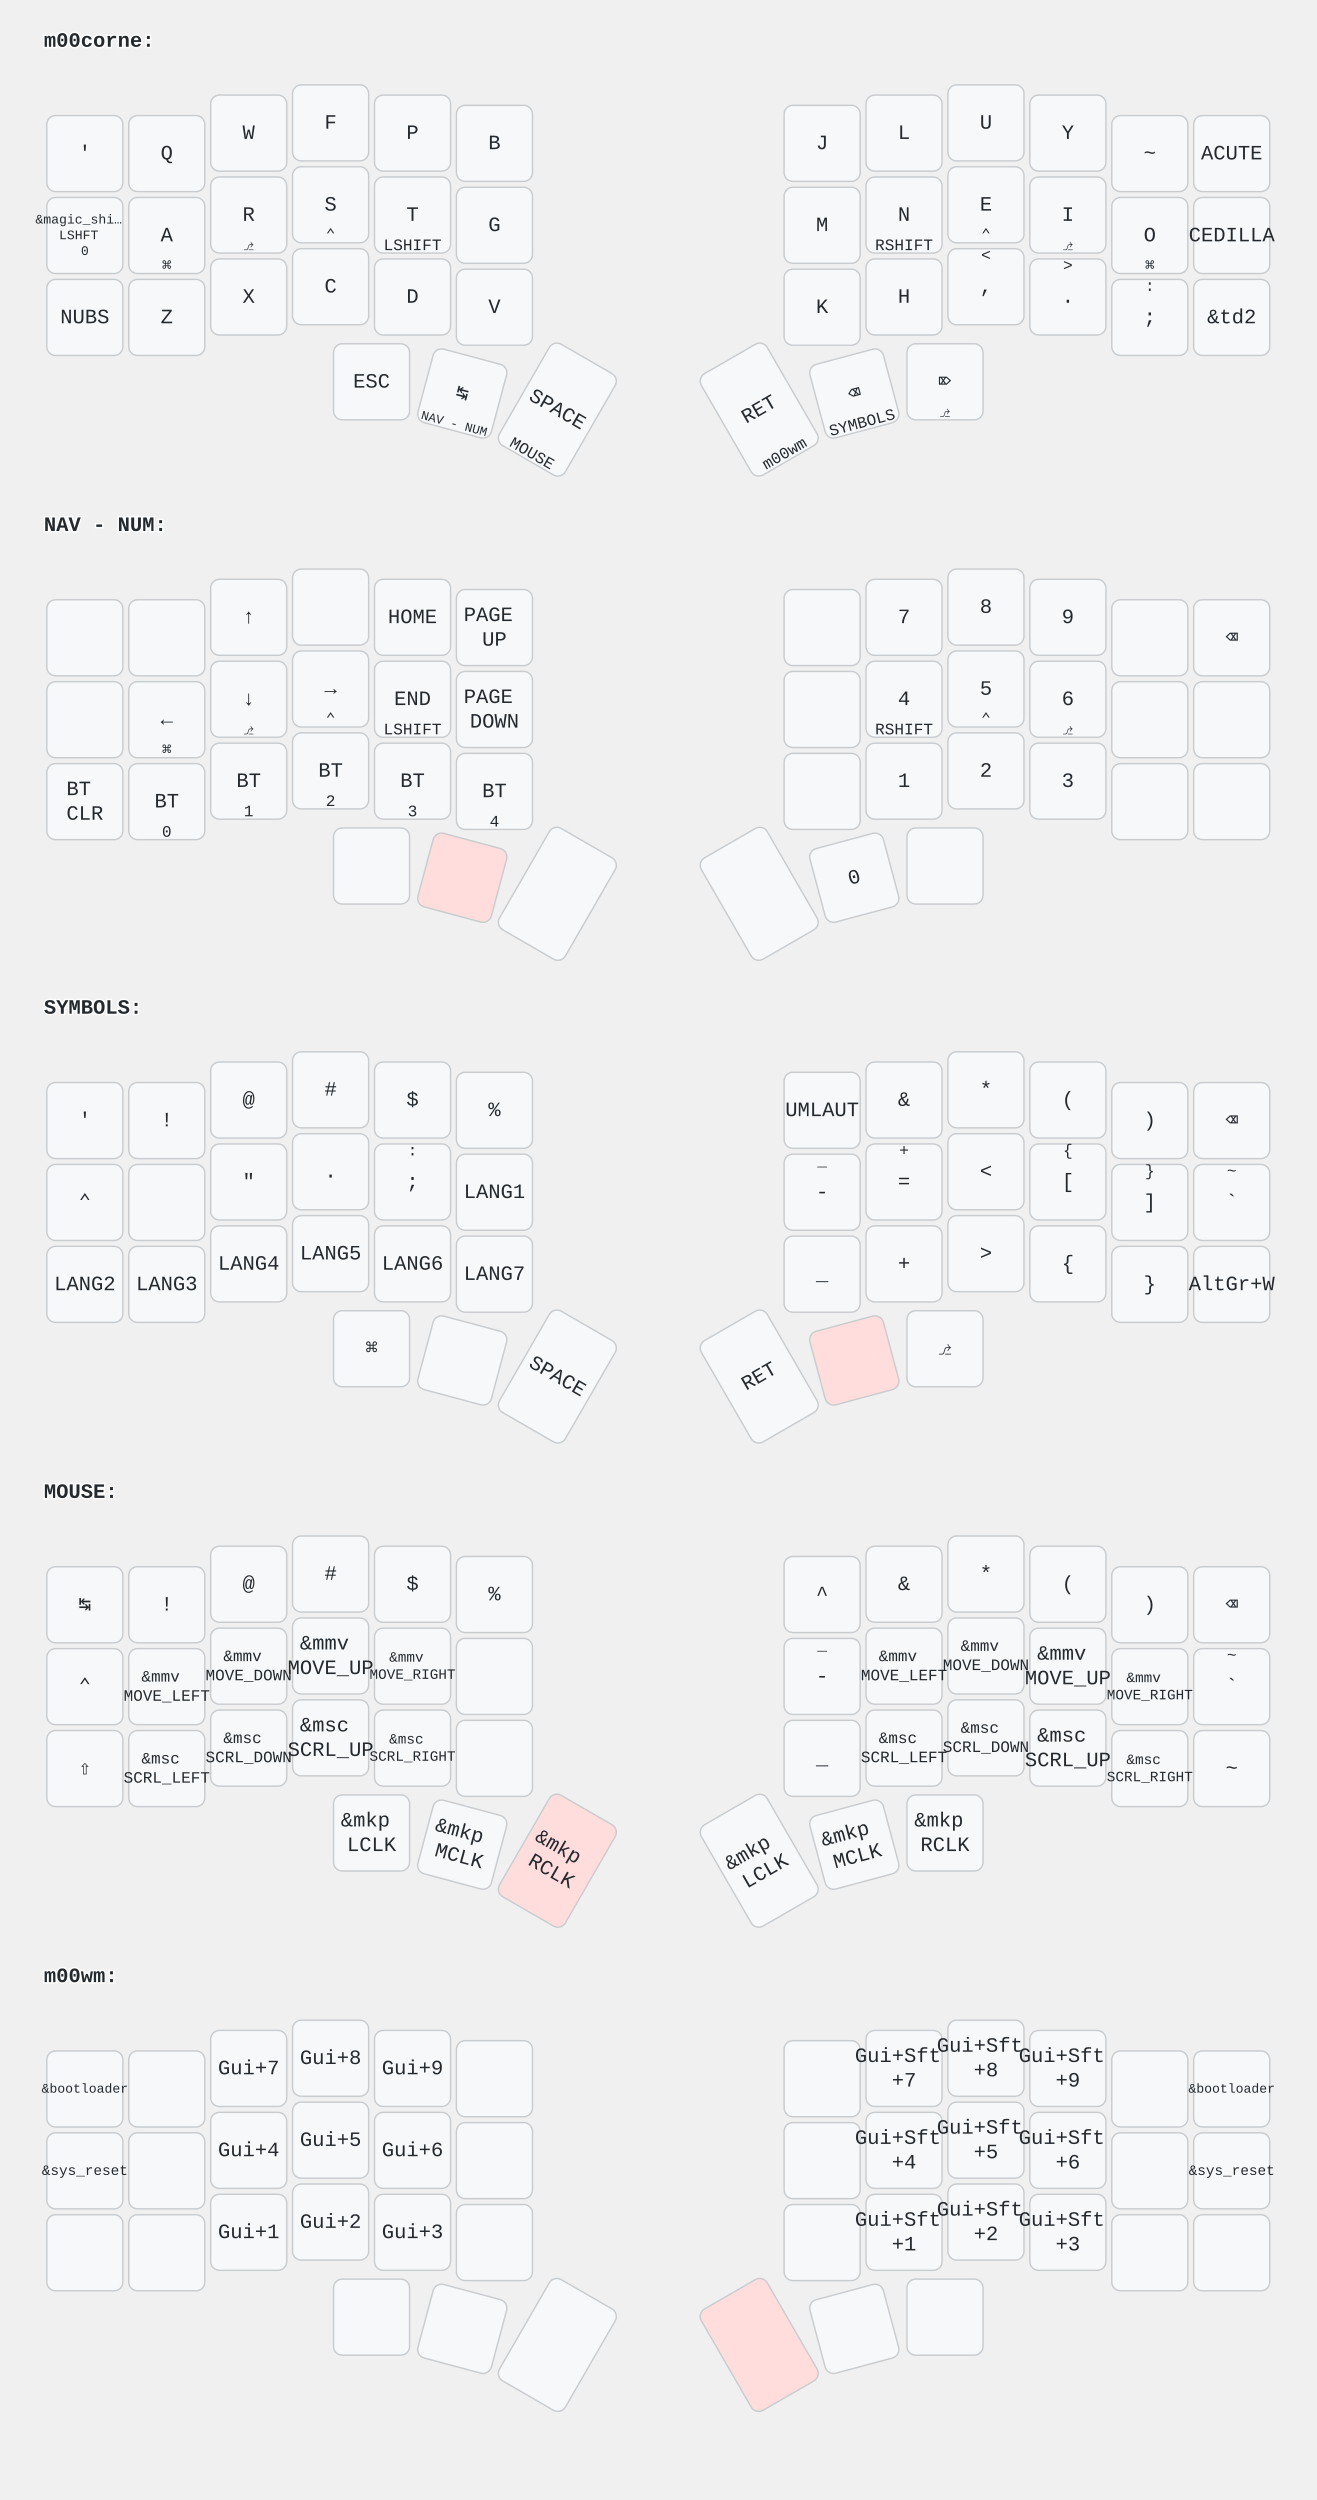
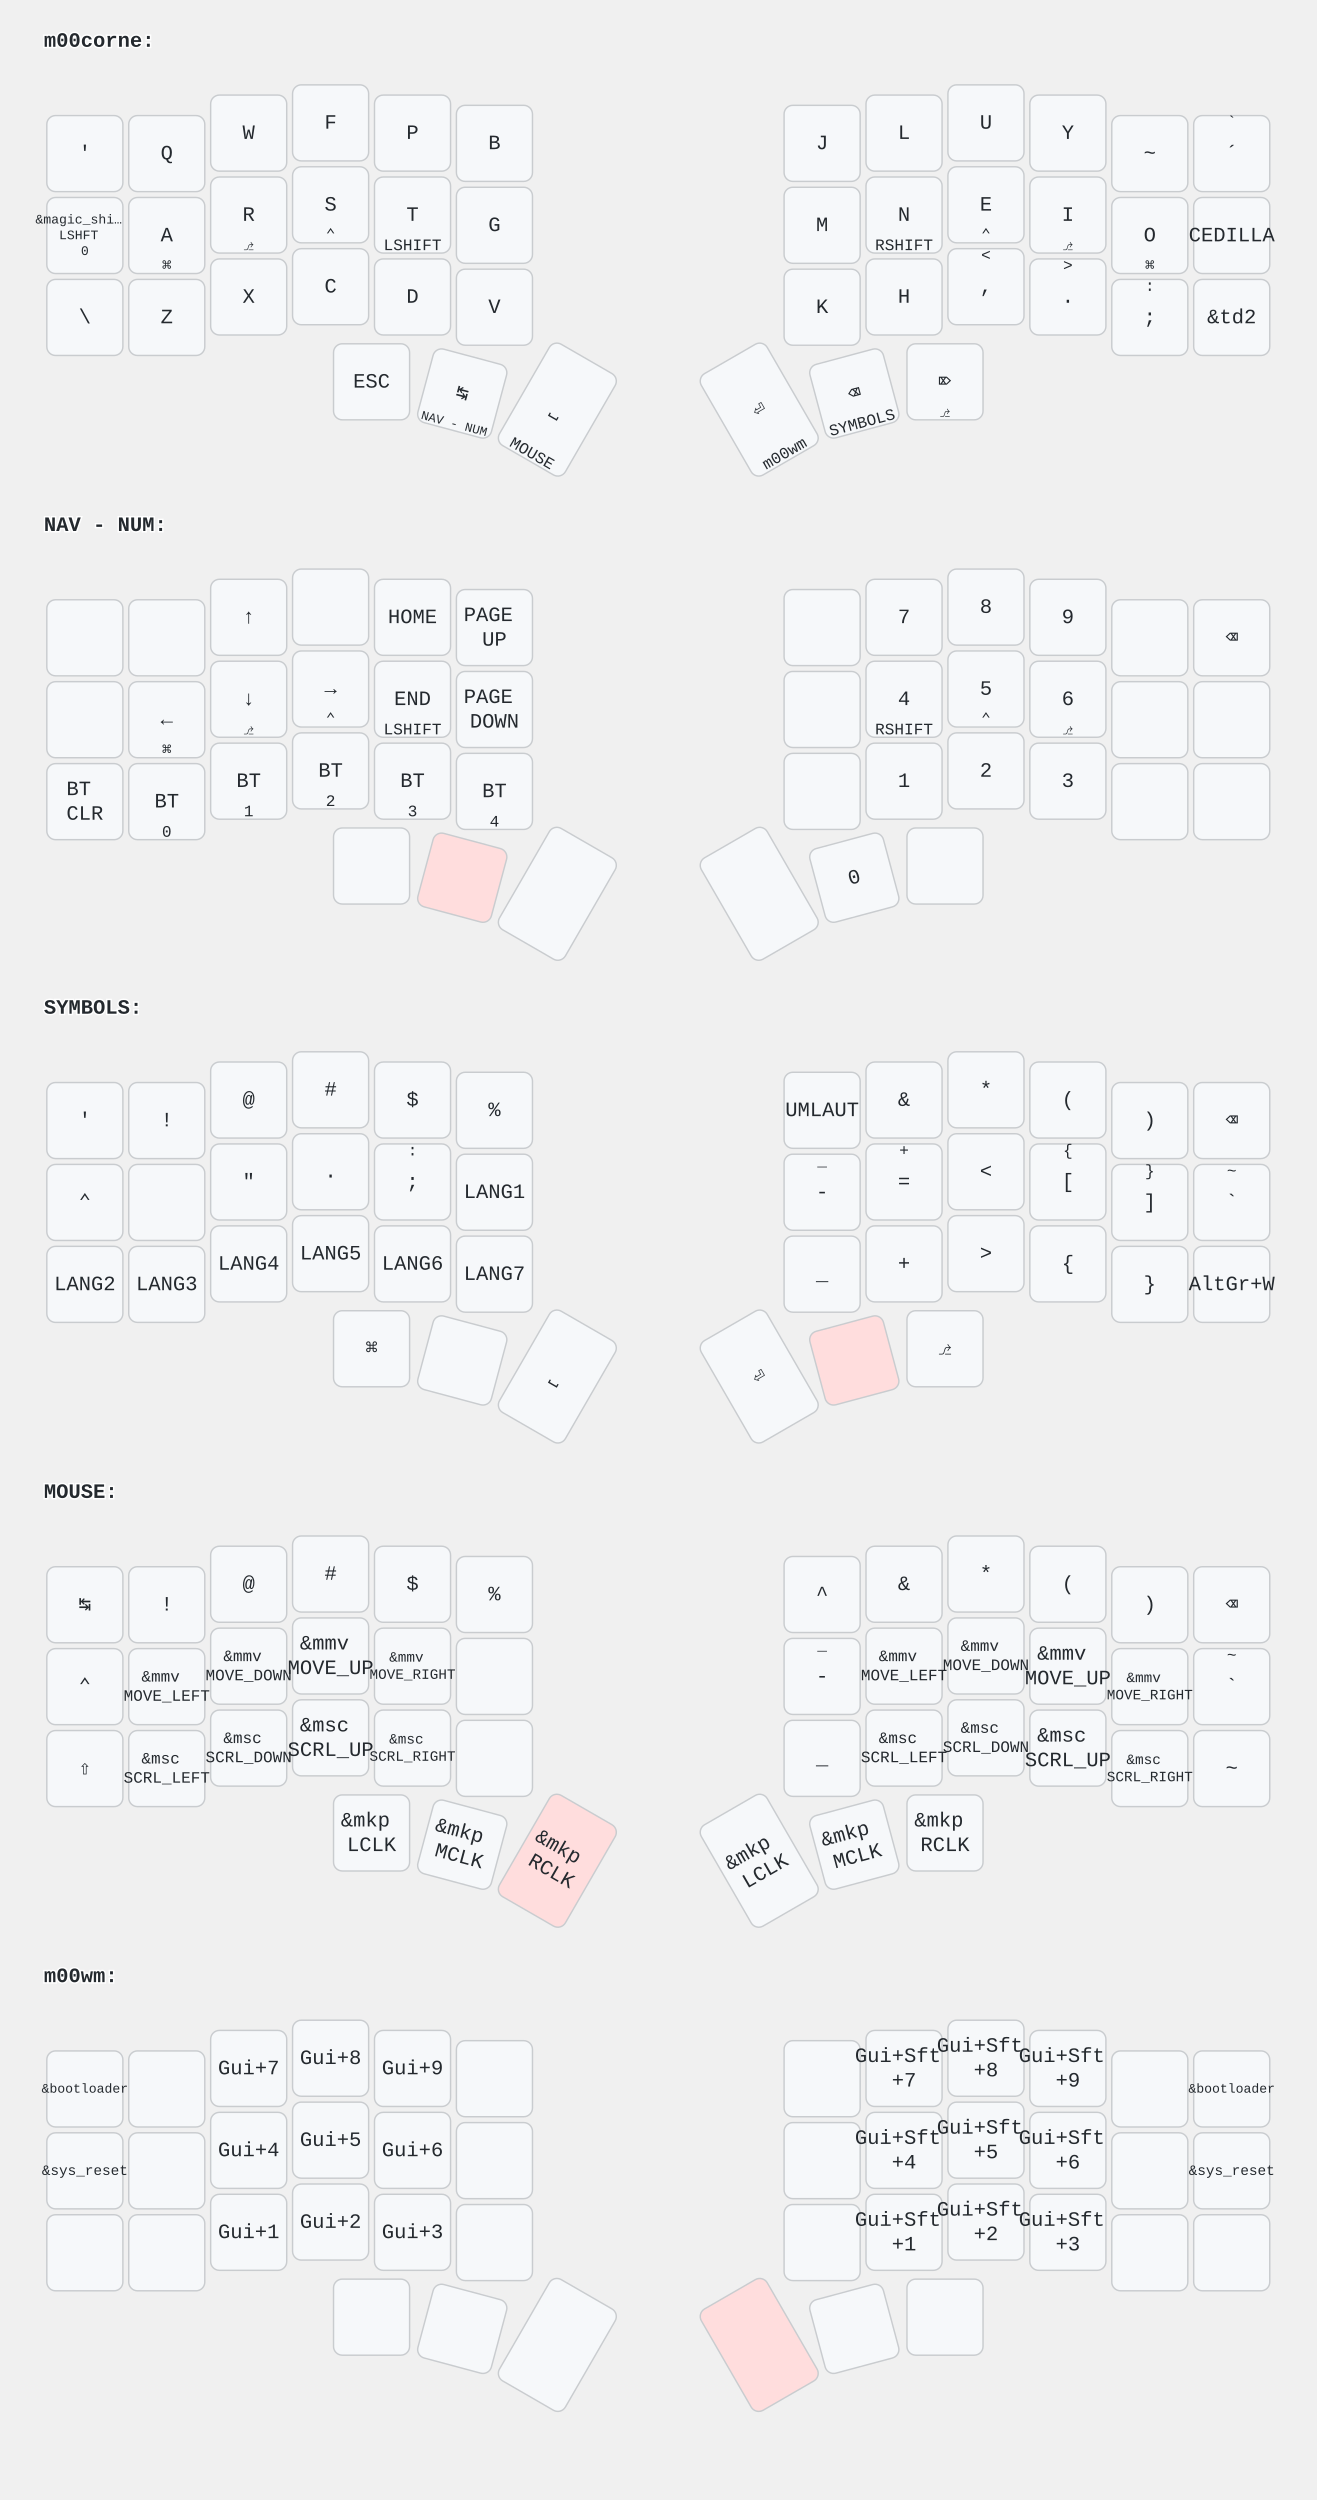
<svg xmlns="http://www.w3.org/2000/svg" width="900" height="1709" viewBox="0 0 900 1709" class="keymap">
  <style>/* font and background color specifications */
svg {
    font-family: SFMono-Regular,Consolas,Liberation Mono,Menlo,monospace;
    font-size: 14px;
    font-kerning: normal;
    text-rendering: optimizeLegibility;
    fill: #24292e;
}

/* default key styling */
rect {
    fill: #f6f8fa;
    stroke: #c9cccf;
    stroke-width: 1;
}

/* color accent for combo boxes */
rect.combo {
    fill: #cdf;
}

/* color accent for held keys */
rect.held, rect.combo.held {
    fill: #fdd;
}

/* color accent for ghost (optional) keys */
rect.ghost, rect.combo.ghost {
    fill: #ddd;
}

text {
    text-anchor: middle;
    dominant-baseline: middle;
}

/* styling for layer labels */
text.label {
    font-weight: bold;
    text-anchor: start;
    stroke: white;
    stroke-width: 2;
    paint-order: stroke;
}

/* styling for combo tap, and key hold/shifted label text */
text.combo, text.hold, text.shifted {
    font-size: 11px;
}

text.hold {
    text-anchor: middle;
    dominant-baseline: auto;
}

text.shifted {
    text-anchor: middle;
    dominant-baseline: hanging;
}

/* styling for hold/shifted label text in combo box */
text.combo.hold, text.combo.shifted {
    font-size: 8px;
}

/* styling for combo dendrons */
path {
    stroke-width: 1;
    stroke: gray;
    fill: none;
}
</style>
  <g transform="translate(30, 0)" class="layer-m00corne">
    <text x="0" y="28" class="label" id="m00corne">m00corne:</text>
    <g transform="translate(0, 56)">
      <g transform="translate(28, 49)" class="key keypos-0">
        <rect rx="6" ry="6" x="-26" y="-26" width="52" height="52" class="key" />
        <text x="0" y="0" class="key tap">'</text>
      </g>
      <g transform="translate(84, 49)" class="key keypos-1">
        <rect rx="6" ry="6" x="-26" y="-26" width="52" height="52" class="key" />
        <text x="0" y="0" class="key tap">Q</text>
      </g>
      <g transform="translate(140, 35)" class="key keypos-2">
        <rect rx="6" ry="6" x="-26" y="-26" width="52" height="52" class="key" />
        <text x="0" y="0" class="key tap">W</text>
      </g>
      <g transform="translate(196, 28)" class="key keypos-3">
        <rect rx="6" ry="6" x="-26" y="-26" width="52" height="52" class="key" />
        <text x="0" y="0" class="key tap">F</text>
      </g>
      <g transform="translate(252, 35)" class="key keypos-4">
        <rect rx="6" ry="6" x="-26" y="-26" width="52" height="52" class="key" />
        <text x="0" y="0" class="key tap">P</text>
      </g>
      <g transform="translate(308, 42)" class="key keypos-5">
        <rect rx="6" ry="6" x="-26" y="-26" width="52" height="52" class="key" />
        <text x="0" y="0" class="key tap">B</text>
      </g>
      <g transform="translate(532, 42)" class="key keypos-6">
        <rect rx="6" ry="6" x="-26" y="-26" width="52" height="52" class="key" />
        <text x="0" y="0" class="key tap">J</text>
      </g>
      <g transform="translate(588, 35)" class="key keypos-7">
        <rect rx="6" ry="6" x="-26" y="-26" width="52" height="52" class="key" />
        <text x="0" y="0" class="key tap">L</text>
      </g>
      <g transform="translate(644, 28)" class="key keypos-8">
        <rect rx="6" ry="6" x="-26" y="-26" width="52" height="52" class="key" />
        <text x="0" y="0" class="key tap">U</text>
      </g>
      <g transform="translate(700, 35)" class="key keypos-9">
        <rect rx="6" ry="6" x="-26" y="-26" width="52" height="52" class="key" />
        <text x="0" y="0" class="key tap">Y</text>
      </g>
      <g transform="translate(756, 49)" class="key keypos-10">
        <rect rx="6" ry="6" x="-26" y="-26" width="52" height="52" class="key" />
        <text x="0" y="0" class="key tap">~</text>
      </g>
      <g transform="translate(812, 49)" class="key keypos-11">
        <rect rx="6" ry="6" x="-26" y="-26" width="52" height="52" class="key" />
-         <text x="0" y="0" class="key tap">ACUTE</text>
+         <text x="0" y="0" class="key tap">´</text>
+         <text x="0" y="-24" class="key shifted">`</text>
      </g>
      <g transform="translate(28, 105)" class="key keypos-12">
        <rect rx="6" ry="6" x="-26" y="-26" width="52" height="52" class="key" />
        <text x="0" y="0" class="key tap">
          <tspan x="0" dy="-1.2em" style="font-size: 64%">&amp;magic_shi…</tspan>
          <tspan x="0" dy="1.2em" style="font-size: 64%">LSHFT</tspan>
          <tspan x="0" dy="1.2em" style="font-size: 64%">0</tspan>
        </text>
      </g>
      <g transform="translate(84, 105)" class="key keypos-13">
        <rect rx="6" ry="6" x="-26" y="-26" width="52" height="52" class="key" />
        <text x="0" y="0" class="key tap">A</text>
        <text x="0" y="24" class="key hold">⌘</text>
      </g>
      <g transform="translate(140, 91)" class="key keypos-14">
        <rect rx="6" ry="6" x="-26" y="-26" width="52" height="52" class="key" />
        <text x="0" y="0" class="key tap">R</text>
        <text x="0" y="24" class="key hold">⎇</text>
      </g>
      <g transform="translate(196, 84)" class="key keypos-15">
        <rect rx="6" ry="6" x="-26" y="-26" width="52" height="52" class="key" />
        <text x="0" y="0" class="key tap">S</text>
        <text x="0" y="24" class="key hold">⌃</text>
      </g>
      <g transform="translate(252, 91)" class="key keypos-16">
        <rect rx="6" ry="6" x="-26" y="-26" width="52" height="52" class="key" />
        <text x="0" y="0" class="key tap">T</text>
        <text x="0" y="24" class="key hold">LSHIFT</text>
      </g>
      <g transform="translate(308, 98)" class="key keypos-17">
        <rect rx="6" ry="6" x="-26" y="-26" width="52" height="52" class="key" />
        <text x="0" y="0" class="key tap">G</text>
      </g>
      <g transform="translate(532, 98)" class="key keypos-18">
        <rect rx="6" ry="6" x="-26" y="-26" width="52" height="52" class="key" />
        <text x="0" y="0" class="key tap">M</text>
      </g>
      <g transform="translate(588, 91)" class="key keypos-19">
        <rect rx="6" ry="6" x="-26" y="-26" width="52" height="52" class="key" />
        <text x="0" y="0" class="key tap">N</text>
        <text x="0" y="24" class="key hold">RSHIFT</text>
      </g>
      <g transform="translate(644, 84)" class="key keypos-20">
        <rect rx="6" ry="6" x="-26" y="-26" width="52" height="52" class="key" />
        <text x="0" y="0" class="key tap">E</text>
        <text x="0" y="24" class="key hold">⌃</text>
      </g>
      <g transform="translate(700, 91)" class="key keypos-21">
        <rect rx="6" ry="6" x="-26" y="-26" width="52" height="52" class="key" />
        <text x="0" y="0" class="key tap">I</text>
        <text x="0" y="24" class="key hold">⎇</text>
      </g>
      <g transform="translate(756, 105)" class="key keypos-22">
        <rect rx="6" ry="6" x="-26" y="-26" width="52" height="52" class="key" />
        <text x="0" y="0" class="key tap">O</text>
        <text x="0" y="24" class="key hold">⌘</text>
      </g>
      <g transform="translate(812, 105)" class="key keypos-23">
        <rect rx="6" ry="6" x="-26" y="-26" width="52" height="52" class="key" />
        <text x="0" y="0" class="key tap">CEDILLA</text>
      </g>
      <g transform="translate(28, 161)" class="key keypos-24">
        <rect rx="6" ry="6" x="-26" y="-26" width="52" height="52" class="key" />
-         <text x="0" y="0" class="key tap">NUBS</text>
+         <text x="0" y="0" class="key tap">\</text>
      </g>
      <g transform="translate(84, 161)" class="key keypos-25">
        <rect rx="6" ry="6" x="-26" y="-26" width="52" height="52" class="key" />
        <text x="0" y="0" class="key tap">Z</text>
      </g>
      <g transform="translate(140, 147)" class="key keypos-26">
        <rect rx="6" ry="6" x="-26" y="-26" width="52" height="52" class="key" />
        <text x="0" y="0" class="key tap">X</text>
      </g>
      <g transform="translate(196, 140)" class="key keypos-27">
        <rect rx="6" ry="6" x="-26" y="-26" width="52" height="52" class="key" />
        <text x="0" y="0" class="key tap">C</text>
      </g>
      <g transform="translate(252, 147)" class="key keypos-28">
        <rect rx="6" ry="6" x="-26" y="-26" width="52" height="52" class="key" />
        <text x="0" y="0" class="key tap">D</text>
      </g>
      <g transform="translate(308, 154)" class="key keypos-29">
        <rect rx="6" ry="6" x="-26" y="-26" width="52" height="52" class="key" />
        <text x="0" y="0" class="key tap">V</text>
      </g>
      <g transform="translate(532, 154)" class="key keypos-30">
        <rect rx="6" ry="6" x="-26" y="-26" width="52" height="52" class="key" />
        <text x="0" y="0" class="key tap">K</text>
      </g>
      <g transform="translate(588, 147)" class="key keypos-31">
        <rect rx="6" ry="6" x="-26" y="-26" width="52" height="52" class="key" />
        <text x="0" y="0" class="key tap">H</text>
      </g>
      <g transform="translate(644, 140)" class="key keypos-32">
        <rect rx="6" ry="6" x="-26" y="-26" width="52" height="52" class="key" />
        <text x="0" y="0" class="key tap">,</text>
        <text x="0" y="-24" class="key shifted">&lt;</text>
      </g>
      <g transform="translate(700, 147)" class="key keypos-33">
        <rect rx="6" ry="6" x="-26" y="-26" width="52" height="52" class="key" />
        <text x="0" y="0" class="key tap">.</text>
        <text x="0" y="-24" class="key shifted">&gt;</text>
      </g>
      <g transform="translate(756, 161)" class="key keypos-34">
        <rect rx="6" ry="6" x="-26" y="-26" width="52" height="52" class="key" />
        <text x="0" y="0" class="key tap">;</text>
        <text x="0" y="-24" class="key shifted">:</text>
      </g>
      <g transform="translate(812, 161)" class="key keypos-35">
        <rect rx="6" ry="6" x="-26" y="-26" width="52" height="52" class="key" />
        <text x="0" y="0" class="key tap">&amp;td2</text>
      </g>
      <g transform="translate(224, 205)" class="key keypos-36">
        <rect rx="6" ry="6" x="-26" y="-26" width="52" height="52" class="key" />
        <text x="0" y="0" class="key tap">ESC</text>
      </g>
      <g transform="translate(286, 213) rotate(15.0)" class="key keypos-37">
        <rect rx="6" ry="6" x="-26" y="-26" width="52" height="52" class="key" />
        <text x="0" y="0" class="key tap">↹</text>
        <a href="#NAV---NUM">
          <text x="0" y="24" class="key hold layer-activator">
            <tspan style="font-size: 78%">NAV - NUM</tspan>
          </text>
        </a>
      </g>
      <g transform="translate(351, 224) rotate(30.0)" class="key keypos-38">
        <rect rx="6" ry="6" x="-26" y="-40" width="52" height="80" class="key" />
-         <text x="0" y="0" class="key tap">SPACE</text>
+         <text x="0" y="0" class="key tap">⎵</text>
        <a href="#MOUSE">
          <text x="0" y="38" class="key hold layer-activator">MOUSE</text>
        </a>
      </g>
      <g transform="translate(489, 224) rotate(-30.0)" class="key keypos-39">
        <rect rx="6" ry="6" x="-26" y="-40" width="52" height="80" class="key" />
-         <text x="0" y="0" class="key tap">RET</text>
+         <text x="0" y="0" class="key tap">⏎</text>
        <a href="#m00wm">
          <text x="0" y="38" class="key hold layer-activator">m00wm</text>
        </a>
      </g>
      <g transform="translate(554, 213) rotate(-15.0)" class="key keypos-40">
        <rect rx="6" ry="6" x="-26" y="-26" width="52" height="52" class="key" />
        <text x="0" y="0" class="key tap">⌫</text>
        <a href="#SYMBOLS">
          <text x="0" y="24" class="key hold layer-activator">SYMBOLS</text>
        </a>
      </g>
      <g transform="translate(616, 205)" class="key keypos-41">
        <rect rx="6" ry="6" x="-26" y="-26" width="52" height="52" class="key" />
        <text x="0" y="0" class="key tap">⌦</text>
        <text x="0" y="24" class="key hold">⎇</text>
      </g>
    </g>
  </g>
  <g transform="translate(30, 331)" class="layer-NAV - NUM">
    <text x="0" y="28" class="label" id="NAV---NUM">NAV - NUM:</text>
    <g transform="translate(0, 56)">
      <g transform="translate(28, 49)" class="key keypos-0">
        <rect rx="6" ry="6" x="-26" y="-26" width="52" height="52" class="key" />
      </g>
      <g transform="translate(84, 49)" class="key keypos-1">
        <rect rx="6" ry="6" x="-26" y="-26" width="52" height="52" class="key" />
      </g>
      <g transform="translate(140, 35)" class="key keypos-2">
        <rect rx="6" ry="6" x="-26" y="-26" width="52" height="52" class="key" />
        <text x="0" y="0" class="key tap">↑</text>
      </g>
      <g transform="translate(196, 28)" class="key keypos-3">
        <rect rx="6" ry="6" x="-26" y="-26" width="52" height="52" class="key" />
      </g>
      <g transform="translate(252, 35)" class="key keypos-4">
        <rect rx="6" ry="6" x="-26" y="-26" width="52" height="52" class="key" />
        <text x="0" y="0" class="key tap">HOME</text>
      </g>
      <g transform="translate(308, 42)" class="key keypos-5">
        <rect rx="6" ry="6" x="-26" y="-26" width="52" height="52" class="key" />
        <text x="0" y="0" class="key tap">
          <tspan x="0" dy="-0.6em">PAGE</tspan>
          <tspan x="0" dy="1.2em">UP</tspan>
        </text>
      </g>
      <g transform="translate(532, 42)" class="key keypos-6">
        <rect rx="6" ry="6" x="-26" y="-26" width="52" height="52" class="key" />
      </g>
      <g transform="translate(588, 35)" class="key keypos-7">
        <rect rx="6" ry="6" x="-26" y="-26" width="52" height="52" class="key" />
        <text x="0" y="0" class="key tap">7</text>
      </g>
      <g transform="translate(644, 28)" class="key keypos-8">
        <rect rx="6" ry="6" x="-26" y="-26" width="52" height="52" class="key" />
        <text x="0" y="0" class="key tap">8</text>
      </g>
      <g transform="translate(700, 35)" class="key keypos-9">
        <rect rx="6" ry="6" x="-26" y="-26" width="52" height="52" class="key" />
        <text x="0" y="0" class="key tap">9</text>
      </g>
      <g transform="translate(756, 49)" class="key keypos-10">
        <rect rx="6" ry="6" x="-26" y="-26" width="52" height="52" class="key" />
      </g>
      <g transform="translate(812, 49)" class="key keypos-11">
        <rect rx="6" ry="6" x="-26" y="-26" width="52" height="52" class="key" />
        <text x="0" y="0" class="key tap">⌫</text>
      </g>
      <g transform="translate(28, 105)" class="key keypos-12">
        <rect rx="6" ry="6" x="-26" y="-26" width="52" height="52" class="key" />
      </g>
      <g transform="translate(84, 105)" class="key keypos-13">
        <rect rx="6" ry="6" x="-26" y="-26" width="52" height="52" class="key" />
        <text x="0" y="0" class="key tap">←</text>
        <text x="0" y="24" class="key hold">⌘</text>
      </g>
      <g transform="translate(140, 91)" class="key keypos-14">
        <rect rx="6" ry="6" x="-26" y="-26" width="52" height="52" class="key" />
        <text x="0" y="0" class="key tap">↓</text>
        <text x="0" y="24" class="key hold">⎇</text>
      </g>
      <g transform="translate(196, 84)" class="key keypos-15">
        <rect rx="6" ry="6" x="-26" y="-26" width="52" height="52" class="key" />
        <text x="0" y="0" class="key tap">→</text>
        <text x="0" y="24" class="key hold">⌃</text>
      </g>
      <g transform="translate(252, 91)" class="key keypos-16">
        <rect rx="6" ry="6" x="-26" y="-26" width="52" height="52" class="key" />
        <text x="0" y="0" class="key tap">END</text>
        <text x="0" y="24" class="key hold">LSHIFT</text>
      </g>
      <g transform="translate(308, 98)" class="key keypos-17">
        <rect rx="6" ry="6" x="-26" y="-26" width="52" height="52" class="key" />
        <text x="0" y="0" class="key tap">
          <tspan x="0" dy="-0.6em">PAGE</tspan>
          <tspan x="0" dy="1.2em">DOWN</tspan>
        </text>
      </g>
      <g transform="translate(532, 98)" class="key keypos-18">
        <rect rx="6" ry="6" x="-26" y="-26" width="52" height="52" class="key" />
      </g>
      <g transform="translate(588, 91)" class="key keypos-19">
        <rect rx="6" ry="6" x="-26" y="-26" width="52" height="52" class="key" />
        <text x="0" y="0" class="key tap">4</text>
        <text x="0" y="24" class="key hold">RSHIFT</text>
      </g>
      <g transform="translate(644, 84)" class="key keypos-20">
        <rect rx="6" ry="6" x="-26" y="-26" width="52" height="52" class="key" />
        <text x="0" y="0" class="key tap">5</text>
        <text x="0" y="24" class="key hold">⌃</text>
      </g>
      <g transform="translate(700, 91)" class="key keypos-21">
        <rect rx="6" ry="6" x="-26" y="-26" width="52" height="52" class="key" />
        <text x="0" y="0" class="key tap">6</text>
        <text x="0" y="24" class="key hold">⎇</text>
      </g>
      <g transform="translate(756, 105)" class="key keypos-22">
        <rect rx="6" ry="6" x="-26" y="-26" width="52" height="52" class="key" />
      </g>
      <g transform="translate(812, 105)" class="key keypos-23">
        <rect rx="6" ry="6" x="-26" y="-26" width="52" height="52" class="key" />
      </g>
      <g transform="translate(28, 161)" class="key keypos-24">
        <rect rx="6" ry="6" x="-26" y="-26" width="52" height="52" class="key" />
        <text x="0" y="0" class="key tap">
          <tspan x="0" dy="-0.6em">BT</tspan>
          <tspan x="0" dy="1.2em">CLR</tspan>
        </text>
      </g>
      <g transform="translate(84, 161)" class="key keypos-25">
        <rect rx="6" ry="6" x="-26" y="-26" width="52" height="52" class="key" />
        <text x="0" y="0" class="key tap">BT</text>
        <text x="0" y="24" class="key hold">0</text>
      </g>
      <g transform="translate(140, 147)" class="key keypos-26">
        <rect rx="6" ry="6" x="-26" y="-26" width="52" height="52" class="key" />
        <text x="0" y="0" class="key tap">BT</text>
        <text x="0" y="24" class="key hold">1</text>
      </g>
      <g transform="translate(196, 140)" class="key keypos-27">
        <rect rx="6" ry="6" x="-26" y="-26" width="52" height="52" class="key" />
        <text x="0" y="0" class="key tap">BT</text>
        <text x="0" y="24" class="key hold">2</text>
      </g>
      <g transform="translate(252, 147)" class="key keypos-28">
        <rect rx="6" ry="6" x="-26" y="-26" width="52" height="52" class="key" />
        <text x="0" y="0" class="key tap">BT</text>
        <text x="0" y="24" class="key hold">3</text>
      </g>
      <g transform="translate(308, 154)" class="key keypos-29">
        <rect rx="6" ry="6" x="-26" y="-26" width="52" height="52" class="key" />
        <text x="0" y="0" class="key tap">BT</text>
        <text x="0" y="24" class="key hold">4</text>
      </g>
      <g transform="translate(532, 154)" class="key keypos-30">
        <rect rx="6" ry="6" x="-26" y="-26" width="52" height="52" class="key" />
      </g>
      <g transform="translate(588, 147)" class="key keypos-31">
        <rect rx="6" ry="6" x="-26" y="-26" width="52" height="52" class="key" />
        <text x="0" y="0" class="key tap">1</text>
      </g>
      <g transform="translate(644, 140)" class="key keypos-32">
        <rect rx="6" ry="6" x="-26" y="-26" width="52" height="52" class="key" />
        <text x="0" y="0" class="key tap">2</text>
      </g>
      <g transform="translate(700, 147)" class="key keypos-33">
        <rect rx="6" ry="6" x="-26" y="-26" width="52" height="52" class="key" />
        <text x="0" y="0" class="key tap">3</text>
      </g>
      <g transform="translate(756, 161)" class="key keypos-34">
        <rect rx="6" ry="6" x="-26" y="-26" width="52" height="52" class="key" />
      </g>
      <g transform="translate(812, 161)" class="key keypos-35">
        <rect rx="6" ry="6" x="-26" y="-26" width="52" height="52" class="key" />
      </g>
      <g transform="translate(224, 205)" class="key keypos-36">
        <rect rx="6" ry="6" x="-26" y="-26" width="52" height="52" class="key" />
      </g>
      <g transform="translate(286, 213) rotate(15.0)" class="key held keypos-37">
        <rect rx="6" ry="6" x="-26" y="-26" width="52" height="52" class="key held" />
      </g>
      <g transform="translate(351, 224) rotate(30.0)" class="key keypos-38">
        <rect rx="6" ry="6" x="-26" y="-40" width="52" height="80" class="key" />
      </g>
      <g transform="translate(489, 224) rotate(-30.0)" class="key keypos-39">
        <rect rx="6" ry="6" x="-26" y="-40" width="52" height="80" class="key" />
      </g>
      <g transform="translate(554, 213) rotate(-15.0)" class="key keypos-40">
        <rect rx="6" ry="6" x="-26" y="-26" width="52" height="52" class="key" />
        <text x="0" y="0" class="key tap">0</text>
      </g>
      <g transform="translate(616, 205)" class="key keypos-41">
        <rect rx="6" ry="6" x="-26" y="-26" width="52" height="52" class="key" />
      </g>
    </g>
  </g>
  <g transform="translate(30, 661)" class="layer-SYMBOLS">
    <text x="0" y="28" class="label" id="SYMBOLS">SYMBOLS:</text>
    <g transform="translate(0, 56)">
      <g transform="translate(28, 49)" class="key keypos-0">
        <rect rx="6" ry="6" x="-26" y="-26" width="52" height="52" class="key" />
        <text x="0" y="0" class="key tap">'</text>
      </g>
      <g transform="translate(84, 49)" class="key keypos-1">
        <rect rx="6" ry="6" x="-26" y="-26" width="52" height="52" class="key" />
        <text x="0" y="0" class="key tap">!</text>
      </g>
      <g transform="translate(140, 35)" class="key keypos-2">
        <rect rx="6" ry="6" x="-26" y="-26" width="52" height="52" class="key" />
        <text x="0" y="0" class="key tap">@</text>
      </g>
      <g transform="translate(196, 28)" class="key keypos-3">
        <rect rx="6" ry="6" x="-26" y="-26" width="52" height="52" class="key" />
        <text x="0" y="0" class="key tap">#</text>
      </g>
      <g transform="translate(252, 35)" class="key keypos-4">
        <rect rx="6" ry="6" x="-26" y="-26" width="52" height="52" class="key" />
        <text x="0" y="0" class="key tap">$</text>
      </g>
      <g transform="translate(308, 42)" class="key keypos-5">
        <rect rx="6" ry="6" x="-26" y="-26" width="52" height="52" class="key" />
        <text x="0" y="0" class="key tap">%</text>
      </g>
      <g transform="translate(532, 42)" class="key keypos-6">
        <rect rx="6" ry="6" x="-26" y="-26" width="52" height="52" class="key" />
        <text x="0" y="0" class="key tap">UMLAUT</text>
      </g>
      <g transform="translate(588, 35)" class="key keypos-7">
        <rect rx="6" ry="6" x="-26" y="-26" width="52" height="52" class="key" />
        <text x="0" y="0" class="key tap">&amp;</text>
      </g>
      <g transform="translate(644, 28)" class="key keypos-8">
        <rect rx="6" ry="6" x="-26" y="-26" width="52" height="52" class="key" />
        <text x="0" y="0" class="key tap">*</text>
      </g>
      <g transform="translate(700, 35)" class="key keypos-9">
        <rect rx="6" ry="6" x="-26" y="-26" width="52" height="52" class="key" />
        <text x="0" y="0" class="key tap">(</text>
      </g>
      <g transform="translate(756, 49)" class="key keypos-10">
        <rect rx="6" ry="6" x="-26" y="-26" width="52" height="52" class="key" />
        <text x="0" y="0" class="key tap">)</text>
      </g>
      <g transform="translate(812, 49)" class="key keypos-11">
        <rect rx="6" ry="6" x="-26" y="-26" width="52" height="52" class="key" />
        <text x="0" y="0" class="key tap">⌫</text>
      </g>
      <g transform="translate(28, 105)" class="key keypos-12">
        <rect rx="6" ry="6" x="-26" y="-26" width="52" height="52" class="key" />
        <text x="0" y="0" class="key tap">⌃</text>
      </g>
      <g transform="translate(84, 105)" class="key keypos-13">
        <rect rx="6" ry="6" x="-26" y="-26" width="52" height="52" class="key" />
      </g>
      <g transform="translate(140, 91)" class="key keypos-14">
        <rect rx="6" ry="6" x="-26" y="-26" width="52" height="52" class="key" />
        <text x="0" y="0" class="key tap">"</text>
      </g>
      <g transform="translate(196, 84)" class="key keypos-15">
        <rect rx="6" ry="6" x="-26" y="-26" width="52" height="52" class="key" />
        <text x="0" y="0" class="key tap">.</text>
      </g>
      <g transform="translate(252, 91)" class="key keypos-16">
        <rect rx="6" ry="6" x="-26" y="-26" width="52" height="52" class="key" />
        <text x="0" y="0" class="key tap">;</text>
        <text x="0" y="-24" class="key shifted">:</text>
      </g>
      <g transform="translate(308, 98)" class="key keypos-17">
        <rect rx="6" ry="6" x="-26" y="-26" width="52" height="52" class="key" />
        <text x="0" y="0" class="key tap">LANG1</text>
      </g>
      <g transform="translate(532, 98)" class="key keypos-18">
        <rect rx="6" ry="6" x="-26" y="-26" width="52" height="52" class="key" />
        <text x="0" y="0" class="key tap">-</text>
        <text x="0" y="-24" class="key shifted">_</text>
      </g>
      <g transform="translate(588, 91)" class="key keypos-19">
        <rect rx="6" ry="6" x="-26" y="-26" width="52" height="52" class="key" />
        <text x="0" y="0" class="key tap">=</text>
        <text x="0" y="-24" class="key shifted">+</text>
      </g>
      <g transform="translate(644, 84)" class="key keypos-20">
        <rect rx="6" ry="6" x="-26" y="-26" width="52" height="52" class="key" />
        <text x="0" y="0" class="key tap">&lt;</text>
      </g>
      <g transform="translate(700, 91)" class="key keypos-21">
        <rect rx="6" ry="6" x="-26" y="-26" width="52" height="52" class="key" />
        <text x="0" y="0" class="key tap">[</text>
        <text x="0" y="-24" class="key shifted">{</text>
      </g>
      <g transform="translate(756, 105)" class="key keypos-22">
        <rect rx="6" ry="6" x="-26" y="-26" width="52" height="52" class="key" />
        <text x="0" y="0" class="key tap">]</text>
        <text x="0" y="-24" class="key shifted">}</text>
      </g>
      <g transform="translate(812, 105)" class="key keypos-23">
        <rect rx="6" ry="6" x="-26" y="-26" width="52" height="52" class="key" />
        <text x="0" y="0" class="key tap">`</text>
        <text x="0" y="-24" class="key shifted">~</text>
      </g>
      <g transform="translate(28, 161)" class="key keypos-24">
        <rect rx="6" ry="6" x="-26" y="-26" width="52" height="52" class="key" />
        <text x="0" y="0" class="key tap">LANG2</text>
      </g>
      <g transform="translate(84, 161)" class="key keypos-25">
        <rect rx="6" ry="6" x="-26" y="-26" width="52" height="52" class="key" />
        <text x="0" y="0" class="key tap">LANG3</text>
      </g>
      <g transform="translate(140, 147)" class="key keypos-26">
        <rect rx="6" ry="6" x="-26" y="-26" width="52" height="52" class="key" />
        <text x="0" y="0" class="key tap">LANG4</text>
      </g>
      <g transform="translate(196, 140)" class="key keypos-27">
        <rect rx="6" ry="6" x="-26" y="-26" width="52" height="52" class="key" />
        <text x="0" y="0" class="key tap">LANG5</text>
      </g>
      <g transform="translate(252, 147)" class="key keypos-28">
        <rect rx="6" ry="6" x="-26" y="-26" width="52" height="52" class="key" />
        <text x="0" y="0" class="key tap">LANG6</text>
      </g>
      <g transform="translate(308, 154)" class="key keypos-29">
        <rect rx="6" ry="6" x="-26" y="-26" width="52" height="52" class="key" />
        <text x="0" y="0" class="key tap">LANG7</text>
      </g>
      <g transform="translate(532, 154)" class="key keypos-30">
        <rect rx="6" ry="6" x="-26" y="-26" width="52" height="52" class="key" />
        <text x="0" y="0" class="key tap">_</text>
      </g>
      <g transform="translate(588, 147)" class="key keypos-31">
        <rect rx="6" ry="6" x="-26" y="-26" width="52" height="52" class="key" />
        <text x="0" y="0" class="key tap">+</text>
      </g>
      <g transform="translate(644, 140)" class="key keypos-32">
        <rect rx="6" ry="6" x="-26" y="-26" width="52" height="52" class="key" />
        <text x="0" y="0" class="key tap">&gt;</text>
      </g>
      <g transform="translate(700, 147)" class="key keypos-33">
        <rect rx="6" ry="6" x="-26" y="-26" width="52" height="52" class="key" />
        <text x="0" y="0" class="key tap">{</text>
      </g>
      <g transform="translate(756, 161)" class="key keypos-34">
        <rect rx="6" ry="6" x="-26" y="-26" width="52" height="52" class="key" />
        <text x="0" y="0" class="key tap">}</text>
      </g>
      <g transform="translate(812, 161)" class="key keypos-35">
        <rect rx="6" ry="6" x="-26" y="-26" width="52" height="52" class="key" />
        <text x="0" y="0" class="key tap">AltGr+W</text>
      </g>
      <g transform="translate(224, 205)" class="key keypos-36">
        <rect rx="6" ry="6" x="-26" y="-26" width="52" height="52" class="key" />
        <text x="0" y="0" class="key tap">⌘</text>
      </g>
      <g transform="translate(286, 213) rotate(15.0)" class="key keypos-37">
        <rect rx="6" ry="6" x="-26" y="-26" width="52" height="52" class="key" />
      </g>
      <g transform="translate(351, 224) rotate(30.0)" class="key keypos-38">
        <rect rx="6" ry="6" x="-26" y="-40" width="52" height="80" class="key" />
-         <text x="0" y="0" class="key tap">SPACE</text>
+         <text x="0" y="0" class="key tap">⎵</text>
      </g>
      <g transform="translate(489, 224) rotate(-30.0)" class="key keypos-39">
        <rect rx="6" ry="6" x="-26" y="-40" width="52" height="80" class="key" />
-         <text x="0" y="0" class="key tap">RET</text>
+         <text x="0" y="0" class="key tap">⏎</text>
      </g>
      <g transform="translate(554, 213) rotate(-15.0)" class="key held keypos-40">
        <rect rx="6" ry="6" x="-26" y="-26" width="52" height="52" class="key held" />
      </g>
      <g transform="translate(616, 205)" class="key keypos-41">
        <rect rx="6" ry="6" x="-26" y="-26" width="52" height="52" class="key" />
        <text x="0" y="0" class="key tap">⎇</text>
      </g>
    </g>
  </g>
  <g transform="translate(30, 992)" class="layer-MOUSE">
    <text x="0" y="28" class="label" id="MOUSE">MOUSE:</text>
    <g transform="translate(0, 56)">
      <g transform="translate(28, 49)" class="key keypos-0">
        <rect rx="6" ry="6" x="-26" y="-26" width="52" height="52" class="key" />
        <text x="0" y="0" class="key tap">↹</text>
      </g>
      <g transform="translate(84, 49)" class="key keypos-1">
        <rect rx="6" ry="6" x="-26" y="-26" width="52" height="52" class="key" />
        <text x="0" y="0" class="key tap">!</text>
      </g>
      <g transform="translate(140, 35)" class="key keypos-2">
        <rect rx="6" ry="6" x="-26" y="-26" width="52" height="52" class="key" />
        <text x="0" y="0" class="key tap">@</text>
      </g>
      <g transform="translate(196, 28)" class="key keypos-3">
        <rect rx="6" ry="6" x="-26" y="-26" width="52" height="52" class="key" />
        <text x="0" y="0" class="key tap">#</text>
      </g>
      <g transform="translate(252, 35)" class="key keypos-4">
        <rect rx="6" ry="6" x="-26" y="-26" width="52" height="52" class="key" />
        <text x="0" y="0" class="key tap">$</text>
      </g>
      <g transform="translate(308, 42)" class="key keypos-5">
        <rect rx="6" ry="6" x="-26" y="-26" width="52" height="52" class="key" />
        <text x="0" y="0" class="key tap">%</text>
      </g>
      <g transform="translate(532, 42)" class="key keypos-6">
        <rect rx="6" ry="6" x="-26" y="-26" width="52" height="52" class="key" />
        <text x="0" y="0" class="key tap">^</text>
      </g>
      <g transform="translate(588, 35)" class="key keypos-7">
        <rect rx="6" ry="6" x="-26" y="-26" width="52" height="52" class="key" />
        <text x="0" y="0" class="key tap">&amp;</text>
      </g>
      <g transform="translate(644, 28)" class="key keypos-8">
        <rect rx="6" ry="6" x="-26" y="-26" width="52" height="52" class="key" />
        <text x="0" y="0" class="key tap">*</text>
      </g>
      <g transform="translate(700, 35)" class="key keypos-9">
        <rect rx="6" ry="6" x="-26" y="-26" width="52" height="52" class="key" />
        <text x="0" y="0" class="key tap">(</text>
      </g>
      <g transform="translate(756, 49)" class="key keypos-10">
        <rect rx="6" ry="6" x="-26" y="-26" width="52" height="52" class="key" />
        <text x="0" y="0" class="key tap">)</text>
      </g>
      <g transform="translate(812, 49)" class="key keypos-11">
        <rect rx="6" ry="6" x="-26" y="-26" width="52" height="52" class="key" />
        <text x="0" y="0" class="key tap">⌫</text>
      </g>
      <g transform="translate(28, 105)" class="key keypos-12">
        <rect rx="6" ry="6" x="-26" y="-26" width="52" height="52" class="key" />
        <text x="0" y="0" class="key tap">⌃</text>
      </g>
      <g transform="translate(84, 105)" class="key keypos-13">
        <rect rx="6" ry="6" x="-26" y="-26" width="52" height="52" class="key" />
        <text x="0" y="0" class="key tap">
          <tspan x="0" dy="-0.6em" style="font-size: 78%">&amp;mmv</tspan>
          <tspan x="0" dy="1.2em" style="font-size: 78%">MOVE_LEFT</tspan>
        </text>
      </g>
      <g transform="translate(140, 91)" class="key keypos-14">
        <rect rx="6" ry="6" x="-26" y="-26" width="52" height="52" class="key" />
        <text x="0" y="0" class="key tap">
          <tspan x="0" dy="-0.6em" style="font-size: 78%">&amp;mmv</tspan>
          <tspan x="0" dy="1.2em" style="font-size: 78%">MOVE_DOWN</tspan>
        </text>
      </g>
      <g transform="translate(196, 84)" class="key keypos-15">
        <rect rx="6" ry="6" x="-26" y="-26" width="52" height="52" class="key" />
        <text x="0" y="0" class="key tap">
          <tspan x="0" dy="-0.6em">&amp;mmv</tspan>
          <tspan x="0" dy="1.2em">MOVE_UP</tspan>
        </text>
      </g>
      <g transform="translate(252, 91)" class="key keypos-16">
        <rect rx="6" ry="6" x="-26" y="-26" width="52" height="52" class="key" />
        <text x="0" y="0" class="key tap">
          <tspan x="0" dy="-0.6em" style="font-size: 70%">&amp;mmv</tspan>
          <tspan x="0" dy="1.2em" style="font-size: 70%">MOVE_RIGHT</tspan>
        </text>
      </g>
      <g transform="translate(308, 98)" class="key keypos-17">
        <rect rx="6" ry="6" x="-26" y="-26" width="52" height="52" class="key" />
      </g>
      <g transform="translate(532, 98)" class="key keypos-18">
        <rect rx="6" ry="6" x="-26" y="-26" width="52" height="52" class="key" />
        <text x="0" y="0" class="key tap">-</text>
        <text x="0" y="-24" class="key shifted">_</text>
      </g>
      <g transform="translate(588, 91)" class="key keypos-19">
        <rect rx="6" ry="6" x="-26" y="-26" width="52" height="52" class="key" />
        <text x="0" y="0" class="key tap">
          <tspan x="0" dy="-0.6em" style="font-size: 78%">&amp;mmv</tspan>
          <tspan x="0" dy="1.2em" style="font-size: 78%">MOVE_LEFT</tspan>
        </text>
      </g>
      <g transform="translate(644, 84)" class="key keypos-20">
        <rect rx="6" ry="6" x="-26" y="-26" width="52" height="52" class="key" />
        <text x="0" y="0" class="key tap">
          <tspan x="0" dy="-0.6em" style="font-size: 78%">&amp;mmv</tspan>
          <tspan x="0" dy="1.2em" style="font-size: 78%">MOVE_DOWN</tspan>
        </text>
      </g>
      <g transform="translate(700, 91)" class="key keypos-21">
        <rect rx="6" ry="6" x="-26" y="-26" width="52" height="52" class="key" />
        <text x="0" y="0" class="key tap">
          <tspan x="0" dy="-0.6em">&amp;mmv</tspan>
          <tspan x="0" dy="1.2em">MOVE_UP</tspan>
        </text>
      </g>
      <g transform="translate(756, 105)" class="key keypos-22">
        <rect rx="6" ry="6" x="-26" y="-26" width="52" height="52" class="key" />
        <text x="0" y="0" class="key tap">
          <tspan x="0" dy="-0.6em" style="font-size: 70%">&amp;mmv</tspan>
          <tspan x="0" dy="1.2em" style="font-size: 70%">MOVE_RIGHT</tspan>
        </text>
      </g>
      <g transform="translate(812, 105)" class="key keypos-23">
        <rect rx="6" ry="6" x="-26" y="-26" width="52" height="52" class="key" />
        <text x="0" y="0" class="key tap">`</text>
        <text x="0" y="-24" class="key shifted">~</text>
      </g>
      <g transform="translate(28, 161)" class="key keypos-24">
        <rect rx="6" ry="6" x="-26" y="-26" width="52" height="52" class="key" />
        <text x="0" y="0" class="key tap">⇧</text>
      </g>
      <g transform="translate(84, 161)" class="key keypos-25">
        <rect rx="6" ry="6" x="-26" y="-26" width="52" height="52" class="key" />
        <text x="0" y="0" class="key tap">
          <tspan x="0" dy="-0.6em" style="font-size: 78%">&amp;msc</tspan>
          <tspan x="0" dy="1.2em" style="font-size: 78%">SCRL_LEFT</tspan>
        </text>
      </g>
      <g transform="translate(140, 147)" class="key keypos-26">
        <rect rx="6" ry="6" x="-26" y="-26" width="52" height="52" class="key" />
        <text x="0" y="0" class="key tap">
          <tspan x="0" dy="-0.6em" style="font-size: 78%">&amp;msc</tspan>
          <tspan x="0" dy="1.2em" style="font-size: 78%">SCRL_DOWN</tspan>
        </text>
      </g>
      <g transform="translate(196, 140)" class="key keypos-27">
        <rect rx="6" ry="6" x="-26" y="-26" width="52" height="52" class="key" />
        <text x="0" y="0" class="key tap">
          <tspan x="0" dy="-0.6em">&amp;msc</tspan>
          <tspan x="0" dy="1.2em">SCRL_UP</tspan>
        </text>
      </g>
      <g transform="translate(252, 147)" class="key keypos-28">
        <rect rx="6" ry="6" x="-26" y="-26" width="52" height="52" class="key" />
        <text x="0" y="0" class="key tap">
          <tspan x="0" dy="-0.6em" style="font-size: 70%">&amp;msc</tspan>
          <tspan x="0" dy="1.2em" style="font-size: 70%">SCRL_RIGHT</tspan>
        </text>
      </g>
      <g transform="translate(308, 154)" class="key keypos-29">
        <rect rx="6" ry="6" x="-26" y="-26" width="52" height="52" class="key" />
      </g>
      <g transform="translate(532, 154)" class="key keypos-30">
        <rect rx="6" ry="6" x="-26" y="-26" width="52" height="52" class="key" />
        <text x="0" y="0" class="key tap">_</text>
      </g>
      <g transform="translate(588, 147)" class="key keypos-31">
        <rect rx="6" ry="6" x="-26" y="-26" width="52" height="52" class="key" />
        <text x="0" y="0" class="key tap">
          <tspan x="0" dy="-0.6em" style="font-size: 78%">&amp;msc</tspan>
          <tspan x="0" dy="1.2em" style="font-size: 78%">SCRL_LEFT</tspan>
        </text>
      </g>
      <g transform="translate(644, 140)" class="key keypos-32">
        <rect rx="6" ry="6" x="-26" y="-26" width="52" height="52" class="key" />
        <text x="0" y="0" class="key tap">
          <tspan x="0" dy="-0.6em" style="font-size: 78%">&amp;msc</tspan>
          <tspan x="0" dy="1.2em" style="font-size: 78%">SCRL_DOWN</tspan>
        </text>
      </g>
      <g transform="translate(700, 147)" class="key keypos-33">
        <rect rx="6" ry="6" x="-26" y="-26" width="52" height="52" class="key" />
        <text x="0" y="0" class="key tap">
          <tspan x="0" dy="-0.6em">&amp;msc</tspan>
          <tspan x="0" dy="1.2em">SCRL_UP</tspan>
        </text>
      </g>
      <g transform="translate(756, 161)" class="key keypos-34">
        <rect rx="6" ry="6" x="-26" y="-26" width="52" height="52" class="key" />
        <text x="0" y="0" class="key tap">
          <tspan x="0" dy="-0.6em" style="font-size: 70%">&amp;msc</tspan>
          <tspan x="0" dy="1.2em" style="font-size: 70%">SCRL_RIGHT</tspan>
        </text>
      </g>
      <g transform="translate(812, 161)" class="key keypos-35">
        <rect rx="6" ry="6" x="-26" y="-26" width="52" height="52" class="key" />
        <text x="0" y="0" class="key tap">~</text>
      </g>
      <g transform="translate(224, 205)" class="key keypos-36">
        <rect rx="6" ry="6" x="-26" y="-26" width="52" height="52" class="key" />
        <text x="0" y="0" class="key tap">
          <tspan x="0" dy="-0.6em">&amp;mkp</tspan>
          <tspan x="0" dy="1.2em">LCLK</tspan>
        </text>
      </g>
      <g transform="translate(286, 213) rotate(15.0)" class="key keypos-37">
        <rect rx="6" ry="6" x="-26" y="-26" width="52" height="52" class="key" />
        <text x="0" y="0" class="key tap">
          <tspan x="0" dy="-0.6em">&amp;mkp</tspan>
          <tspan x="0" dy="1.2em">MCLK</tspan>
        </text>
      </g>
      <g transform="translate(351, 224) rotate(30.0)" class="key held keypos-38">
        <rect rx="6" ry="6" x="-26" y="-40" width="52" height="80" class="key held" />
        <text x="0" y="0" class="key held tap">
          <tspan x="0" dy="-0.6em">&amp;mkp</tspan>
          <tspan x="0" dy="1.2em">RCLK</tspan>
        </text>
      </g>
      <g transform="translate(489, 224) rotate(-30.0)" class="key keypos-39">
        <rect rx="6" ry="6" x="-26" y="-40" width="52" height="80" class="key" />
        <text x="0" y="0" class="key tap">
          <tspan x="0" dy="-0.6em">&amp;mkp</tspan>
          <tspan x="0" dy="1.2em">LCLK</tspan>
        </text>
      </g>
      <g transform="translate(554, 213) rotate(-15.0)" class="key keypos-40">
        <rect rx="6" ry="6" x="-26" y="-26" width="52" height="52" class="key" />
        <text x="0" y="0" class="key tap">
          <tspan x="0" dy="-0.6em">&amp;mkp</tspan>
          <tspan x="0" dy="1.2em">MCLK</tspan>
        </text>
      </g>
      <g transform="translate(616, 205)" class="key keypos-41">
        <rect rx="6" ry="6" x="-26" y="-26" width="52" height="52" class="key" />
        <text x="0" y="0" class="key tap">
          <tspan x="0" dy="-0.6em">&amp;mkp</tspan>
          <tspan x="0" dy="1.2em">RCLK</tspan>
        </text>
      </g>
    </g>
  </g>
  <g transform="translate(30, 1323)" class="layer-m00wm">
    <text x="0" y="28" class="label" id="m00wm">m00wm:</text>
    <g transform="translate(0, 56)">
      <g transform="translate(28, 49)" class="key keypos-0">
        <rect rx="6" ry="6" x="-26" y="-26" width="52" height="52" class="key" />
        <text x="0" y="0" class="key tap">
          <tspan style="font-size: 64%">&amp;bootloader</tspan>
        </text>
      </g>
      <g transform="translate(84, 49)" class="key keypos-1">
        <rect rx="6" ry="6" x="-26" y="-26" width="52" height="52" class="key" />
      </g>
      <g transform="translate(140, 35)" class="key keypos-2">
        <rect rx="6" ry="6" x="-26" y="-26" width="52" height="52" class="key" />
        <text x="0" y="0" class="key tap">Gui+7</text>
      </g>
      <g transform="translate(196, 28)" class="key keypos-3">
        <rect rx="6" ry="6" x="-26" y="-26" width="52" height="52" class="key" />
        <text x="0" y="0" class="key tap">Gui+8</text>
      </g>
      <g transform="translate(252, 35)" class="key keypos-4">
        <rect rx="6" ry="6" x="-26" y="-26" width="52" height="52" class="key" />
        <text x="0" y="0" class="key tap">Gui+9</text>
      </g>
      <g transform="translate(308, 42)" class="key keypos-5">
        <rect rx="6" ry="6" x="-26" y="-26" width="52" height="52" class="key" />
      </g>
      <g transform="translate(532, 42)" class="key keypos-6">
        <rect rx="6" ry="6" x="-26" y="-26" width="52" height="52" class="key" />
      </g>
      <g transform="translate(588, 35)" class="key keypos-7">
        <rect rx="6" ry="6" x="-26" y="-26" width="52" height="52" class="key" />
        <text x="0" y="0" class="key tap">
          <tspan x="0" dy="-0.6em">Gui+Sft</tspan>
          <tspan x="0" dy="1.2em">+7</tspan>
        </text>
      </g>
      <g transform="translate(644, 28)" class="key keypos-8">
        <rect rx="6" ry="6" x="-26" y="-26" width="52" height="52" class="key" />
        <text x="0" y="0" class="key tap">
          <tspan x="0" dy="-0.6em">Gui+Sft</tspan>
          <tspan x="0" dy="1.2em">+8</tspan>
        </text>
      </g>
      <g transform="translate(700, 35)" class="key keypos-9">
        <rect rx="6" ry="6" x="-26" y="-26" width="52" height="52" class="key" />
        <text x="0" y="0" class="key tap">
          <tspan x="0" dy="-0.6em">Gui+Sft</tspan>
          <tspan x="0" dy="1.2em">+9</tspan>
        </text>
      </g>
      <g transform="translate(756, 49)" class="key keypos-10">
        <rect rx="6" ry="6" x="-26" y="-26" width="52" height="52" class="key" />
      </g>
      <g transform="translate(812, 49)" class="key keypos-11">
        <rect rx="6" ry="6" x="-26" y="-26" width="52" height="52" class="key" />
        <text x="0" y="0" class="key tap">
          <tspan style="font-size: 64%">&amp;bootloader</tspan>
        </text>
      </g>
      <g transform="translate(28, 105)" class="key keypos-12">
        <rect rx="6" ry="6" x="-26" y="-26" width="52" height="52" class="key" />
        <text x="0" y="0" class="key tap">
          <tspan style="font-size: 70%">&amp;sys_reset</tspan>
        </text>
      </g>
      <g transform="translate(84, 105)" class="key keypos-13">
        <rect rx="6" ry="6" x="-26" y="-26" width="52" height="52" class="key" />
      </g>
      <g transform="translate(140, 91)" class="key keypos-14">
        <rect rx="6" ry="6" x="-26" y="-26" width="52" height="52" class="key" />
        <text x="0" y="0" class="key tap">Gui+4</text>
      </g>
      <g transform="translate(196, 84)" class="key keypos-15">
        <rect rx="6" ry="6" x="-26" y="-26" width="52" height="52" class="key" />
        <text x="0" y="0" class="key tap">Gui+5</text>
      </g>
      <g transform="translate(252, 91)" class="key keypos-16">
        <rect rx="6" ry="6" x="-26" y="-26" width="52" height="52" class="key" />
        <text x="0" y="0" class="key tap">Gui+6</text>
      </g>
      <g transform="translate(308, 98)" class="key keypos-17">
        <rect rx="6" ry="6" x="-26" y="-26" width="52" height="52" class="key" />
      </g>
      <g transform="translate(532, 98)" class="key keypos-18">
        <rect rx="6" ry="6" x="-26" y="-26" width="52" height="52" class="key" />
      </g>
      <g transform="translate(588, 91)" class="key keypos-19">
        <rect rx="6" ry="6" x="-26" y="-26" width="52" height="52" class="key" />
        <text x="0" y="0" class="key tap">
          <tspan x="0" dy="-0.6em">Gui+Sft</tspan>
          <tspan x="0" dy="1.2em">+4</tspan>
        </text>
      </g>
      <g transform="translate(644, 84)" class="key keypos-20">
        <rect rx="6" ry="6" x="-26" y="-26" width="52" height="52" class="key" />
        <text x="0" y="0" class="key tap">
          <tspan x="0" dy="-0.6em">Gui+Sft</tspan>
          <tspan x="0" dy="1.2em">+5</tspan>
        </text>
      </g>
      <g transform="translate(700, 91)" class="key keypos-21">
        <rect rx="6" ry="6" x="-26" y="-26" width="52" height="52" class="key" />
        <text x="0" y="0" class="key tap">
          <tspan x="0" dy="-0.6em">Gui+Sft</tspan>
          <tspan x="0" dy="1.2em">+6</tspan>
        </text>
      </g>
      <g transform="translate(756, 105)" class="key keypos-22">
        <rect rx="6" ry="6" x="-26" y="-26" width="52" height="52" class="key" />
      </g>
      <g transform="translate(812, 105)" class="key keypos-23">
        <rect rx="6" ry="6" x="-26" y="-26" width="52" height="52" class="key" />
        <text x="0" y="0" class="key tap">
          <tspan style="font-size: 70%">&amp;sys_reset</tspan>
        </text>
      </g>
      <g transform="translate(28, 161)" class="key keypos-24">
        <rect rx="6" ry="6" x="-26" y="-26" width="52" height="52" class="key" />
      </g>
      <g transform="translate(84, 161)" class="key keypos-25">
        <rect rx="6" ry="6" x="-26" y="-26" width="52" height="52" class="key" />
      </g>
      <g transform="translate(140, 147)" class="key keypos-26">
        <rect rx="6" ry="6" x="-26" y="-26" width="52" height="52" class="key" />
        <text x="0" y="0" class="key tap">Gui+1</text>
      </g>
      <g transform="translate(196, 140)" class="key keypos-27">
        <rect rx="6" ry="6" x="-26" y="-26" width="52" height="52" class="key" />
        <text x="0" y="0" class="key tap">Gui+2</text>
      </g>
      <g transform="translate(252, 147)" class="key keypos-28">
        <rect rx="6" ry="6" x="-26" y="-26" width="52" height="52" class="key" />
        <text x="0" y="0" class="key tap">Gui+3</text>
      </g>
      <g transform="translate(308, 154)" class="key keypos-29">
        <rect rx="6" ry="6" x="-26" y="-26" width="52" height="52" class="key" />
      </g>
      <g transform="translate(532, 154)" class="key keypos-30">
        <rect rx="6" ry="6" x="-26" y="-26" width="52" height="52" class="key" />
      </g>
      <g transform="translate(588, 147)" class="key keypos-31">
        <rect rx="6" ry="6" x="-26" y="-26" width="52" height="52" class="key" />
        <text x="0" y="0" class="key tap">
          <tspan x="0" dy="-0.6em">Gui+Sft</tspan>
          <tspan x="0" dy="1.2em">+1</tspan>
        </text>
      </g>
      <g transform="translate(644, 140)" class="key keypos-32">
        <rect rx="6" ry="6" x="-26" y="-26" width="52" height="52" class="key" />
        <text x="0" y="0" class="key tap">
          <tspan x="0" dy="-0.6em">Gui+Sft</tspan>
          <tspan x="0" dy="1.2em">+2</tspan>
        </text>
      </g>
      <g transform="translate(700, 147)" class="key keypos-33">
        <rect rx="6" ry="6" x="-26" y="-26" width="52" height="52" class="key" />
        <text x="0" y="0" class="key tap">
          <tspan x="0" dy="-0.6em">Gui+Sft</tspan>
          <tspan x="0" dy="1.2em">+3</tspan>
        </text>
      </g>
      <g transform="translate(756, 161)" class="key keypos-34">
        <rect rx="6" ry="6" x="-26" y="-26" width="52" height="52" class="key" />
      </g>
      <g transform="translate(812, 161)" class="key keypos-35">
        <rect rx="6" ry="6" x="-26" y="-26" width="52" height="52" class="key" />
      </g>
      <g transform="translate(224, 205)" class="key keypos-36">
        <rect rx="6" ry="6" x="-26" y="-26" width="52" height="52" class="key" />
      </g>
      <g transform="translate(286, 213) rotate(15.0)" class="key keypos-37">
        <rect rx="6" ry="6" x="-26" y="-26" width="52" height="52" class="key" />
      </g>
      <g transform="translate(351, 224) rotate(30.0)" class="key keypos-38">
        <rect rx="6" ry="6" x="-26" y="-40" width="52" height="80" class="key" />
      </g>
      <g transform="translate(489, 224) rotate(-30.0)" class="key held keypos-39">
        <rect rx="6" ry="6" x="-26" y="-40" width="52" height="80" class="key held" />
      </g>
      <g transform="translate(554, 213) rotate(-15.0)" class="key keypos-40">
        <rect rx="6" ry="6" x="-26" y="-26" width="52" height="52" class="key" />
      </g>
      <g transform="translate(616, 205)" class="key keypos-41">
        <rect rx="6" ry="6" x="-26" y="-26" width="52" height="52" class="key" />
      </g>
    </g>
  </g>
</svg>
